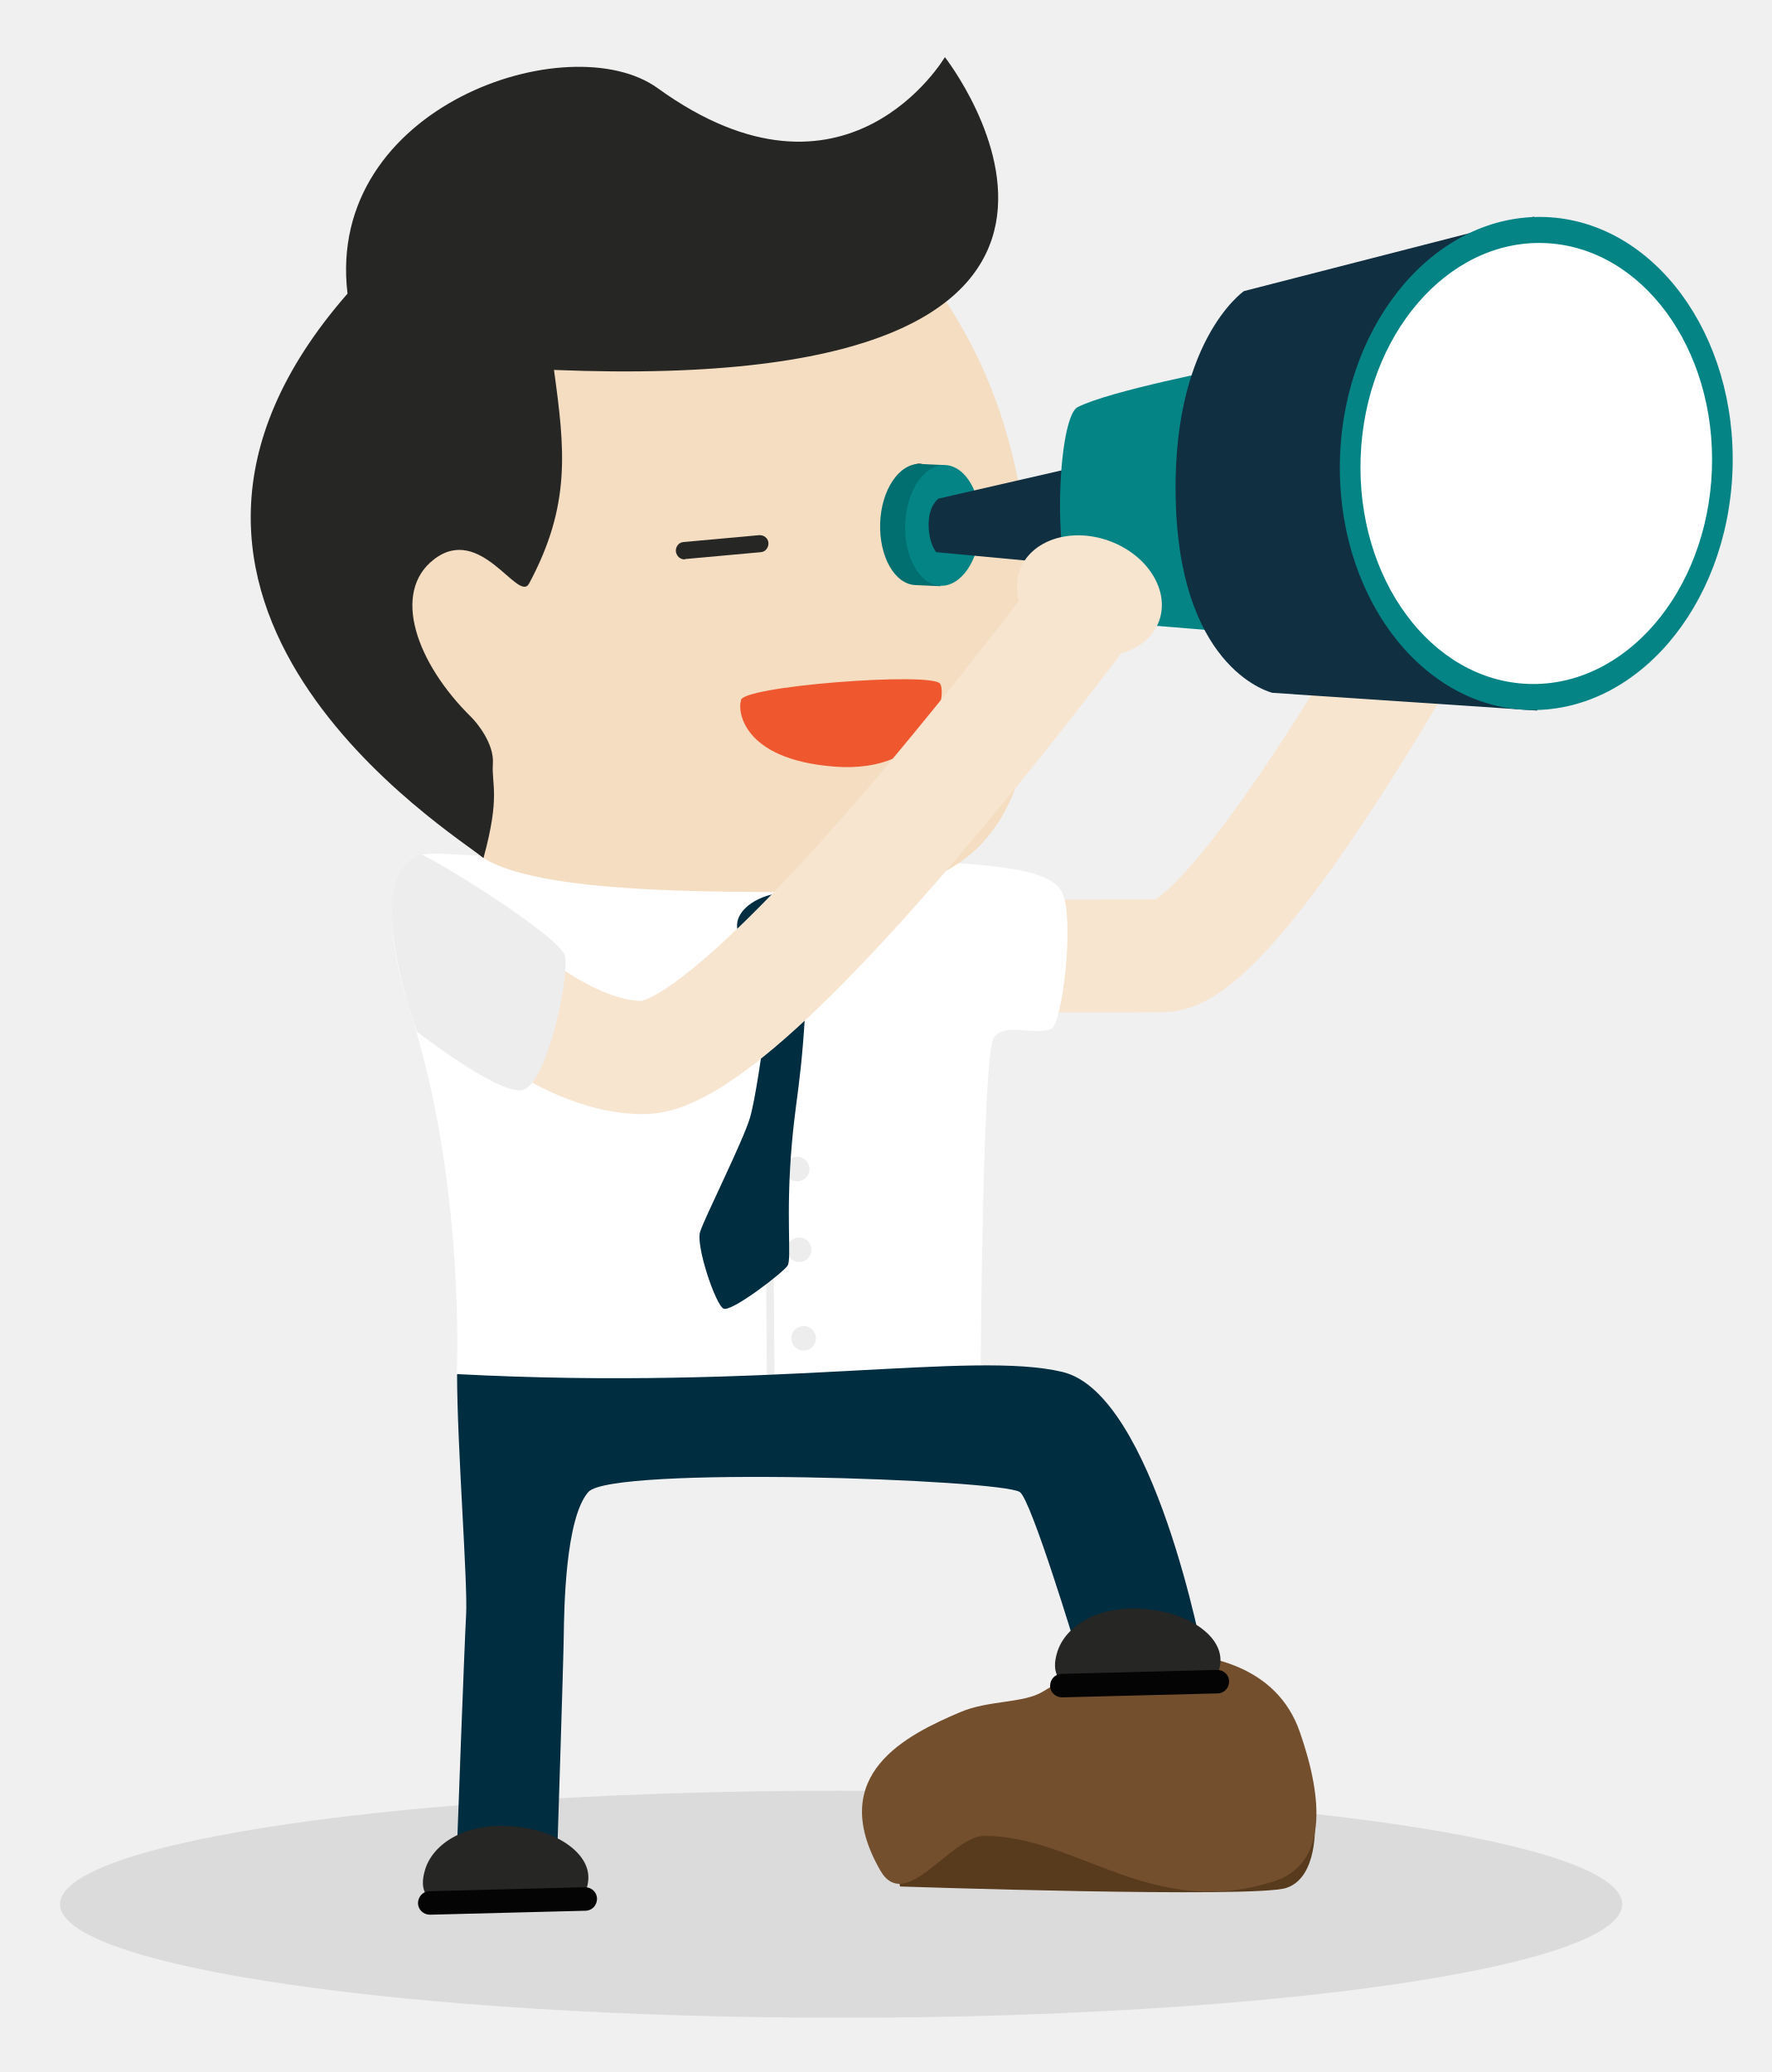
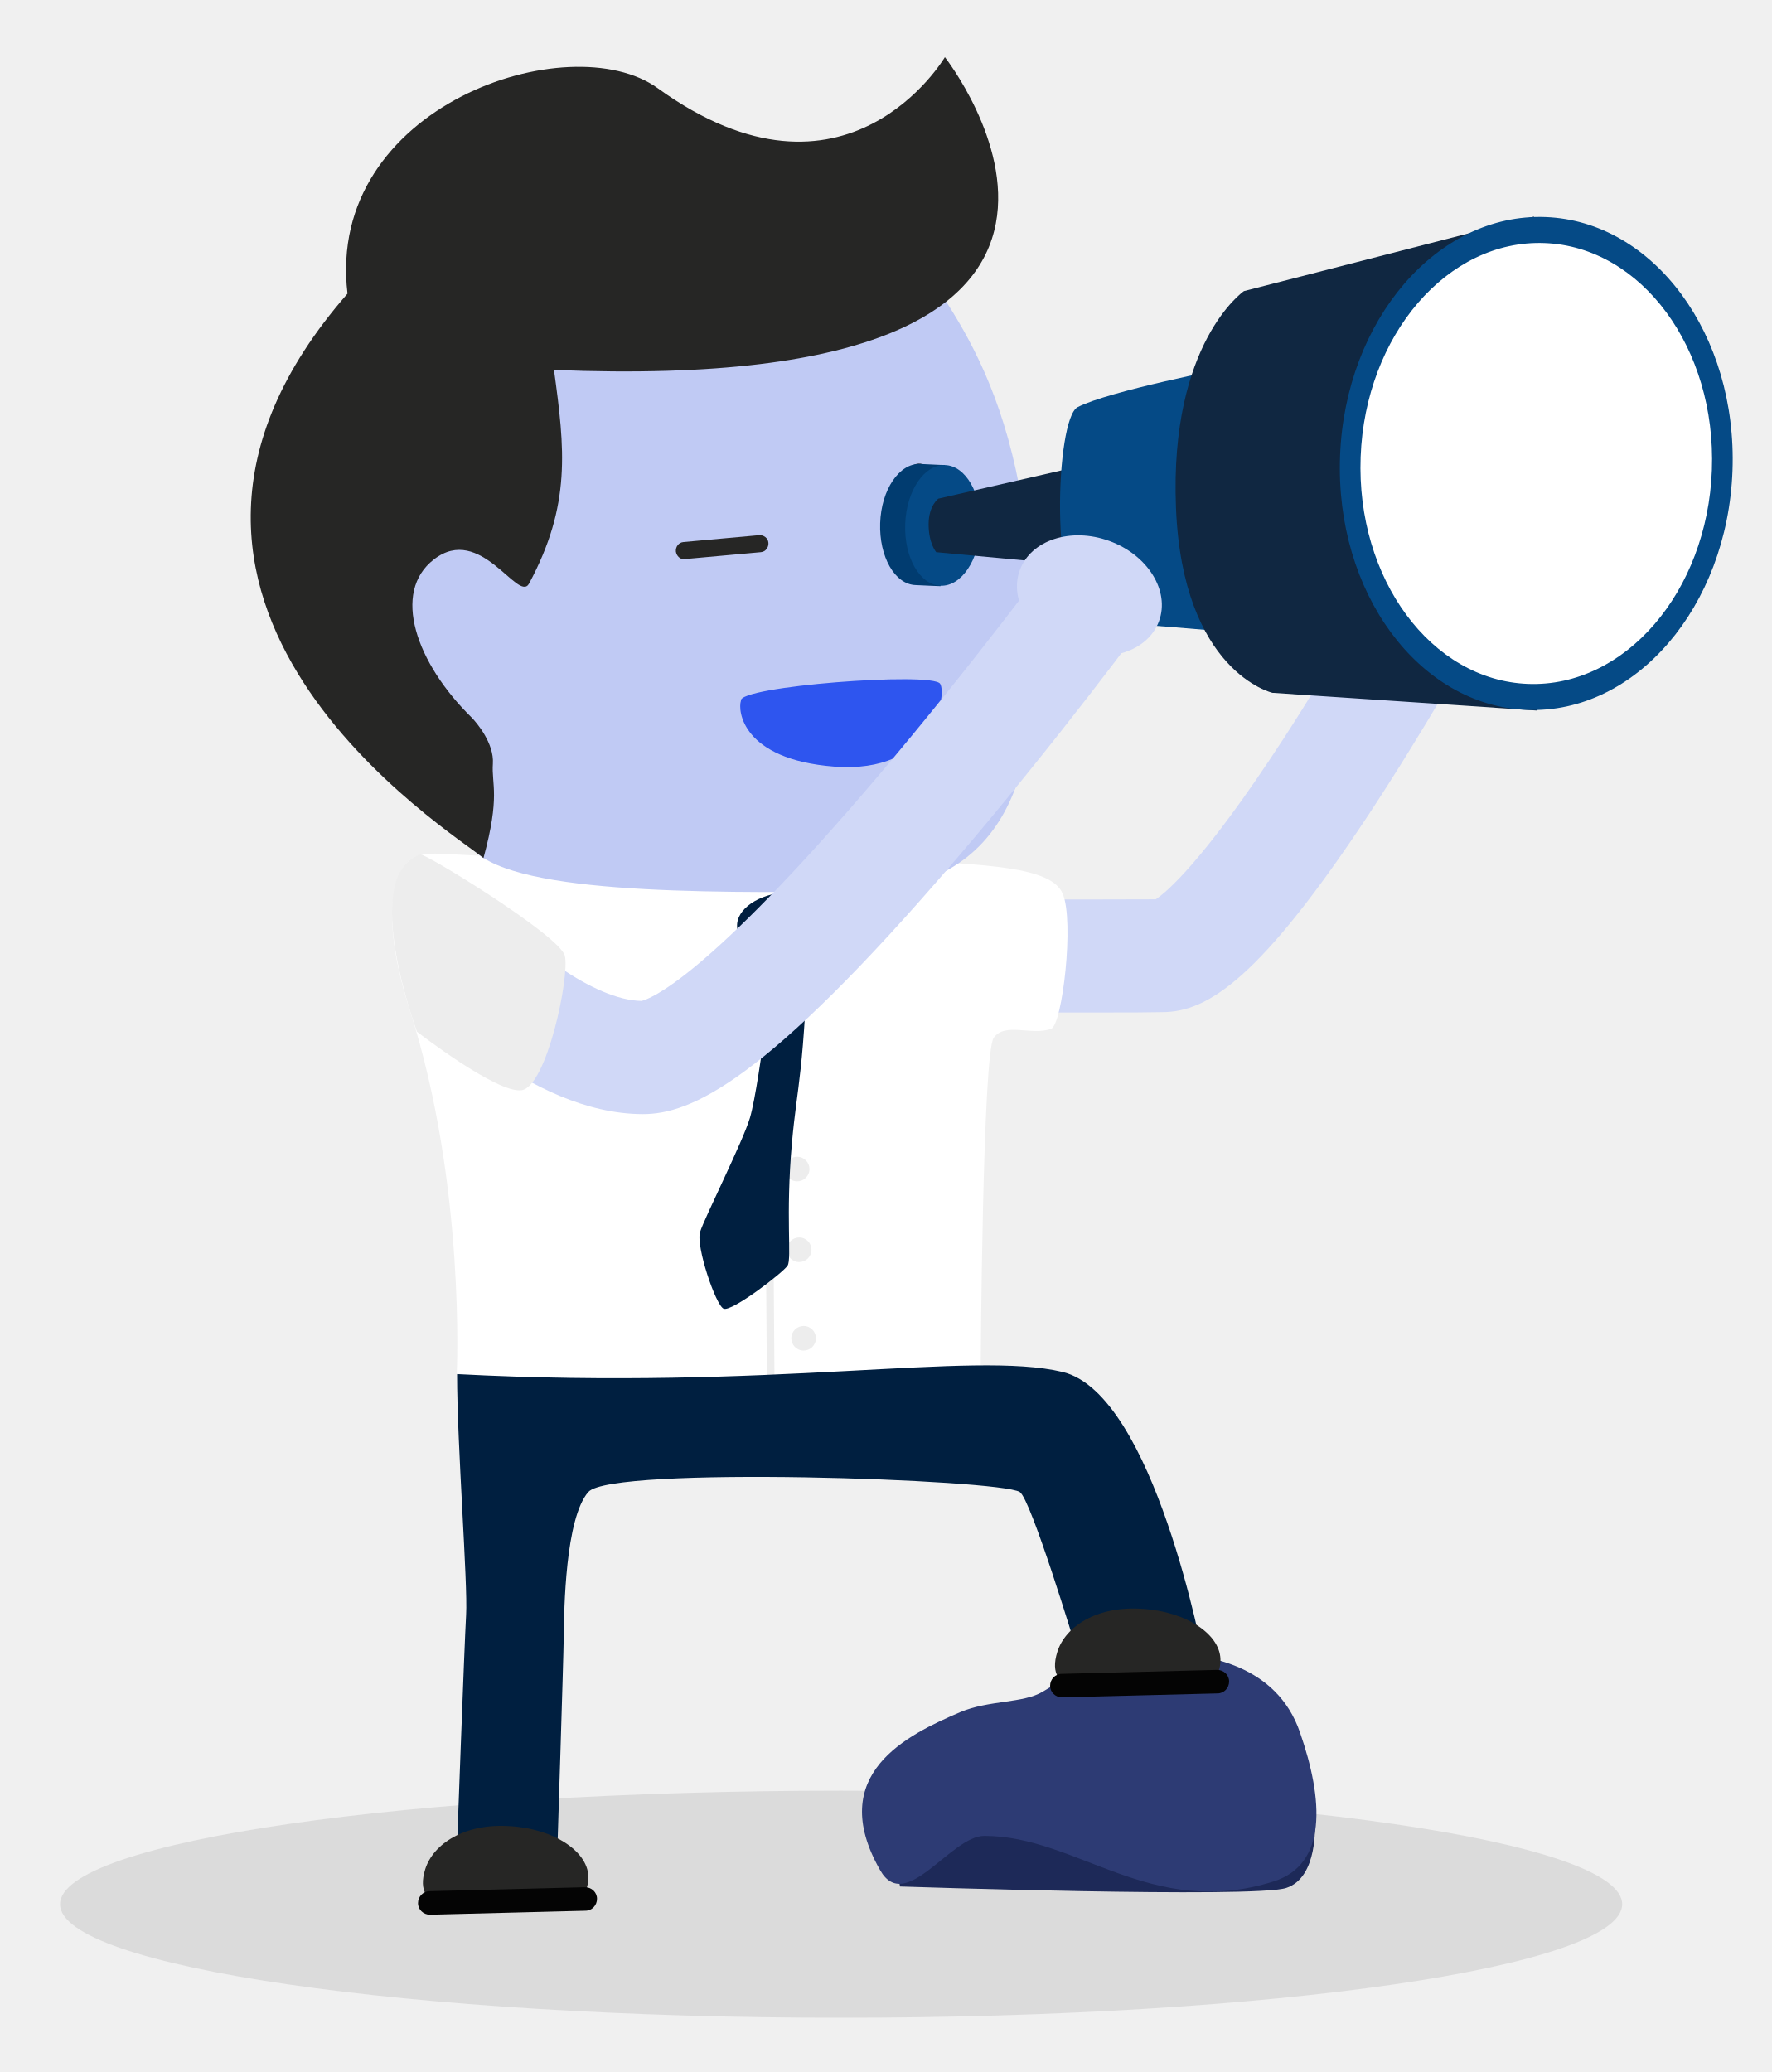
<svg xmlns="http://www.w3.org/2000/svg" version="1.1" id="Layer_1" x="0px" y="0px" viewBox="0 0 490 573" style="enable-background:new 0 0 490 573;" xml:space="preserve">
  <style type="text/css">
- 	.st0{fill:#F7E5D0;}
+ 	.st0{fill:#D0D8F7;}
	.st1{opacity:0.1;fill:#231F20;}
- 	.st2{fill:#583B1D;}
- 	.st3{fill:#744F2D;}
+ 	.st2{fill:#1D2958;}
+ 	.st3{fill:#2D3B74;}
	.st4{fill:#FFFFFF;}
	.st5{fill:#EDEDED;}
- 	.st6{fill:#002D40;}
- 	.st7{fill:#F4DDC0;}
+ 	.st6{fill:#001F40;}
+ 	.st7{fill:#C0CAF4;}
	.st8{fill:#262625;}
- 	.st9{fill:#EF572E;}
+ 	.st9{fill:#2E55EF;}
	.st10{fill:#040404;}
- 	.st11{fill:#016F70;}
- 	.st12{fill:#058486;}
- 	.st13{fill:#102F41;}
+ 	.st11{fill:#013C70;}
+ 	.st12{fill:#054a86;}
+ 	.st13{fill:#102741;}
</style>
  <g>
    <path class="st0" d="M306.9,280c-19.2,0-39.5,0-39.7,0l0.1-31.3c0.3,0,30.7,0.1,52.3,0c2.6-1.7,12.9-9.9,35.4-44.5   c14-21.6,25.5-42.3,25.6-42.5l27.3,15.2c-0.6,1-13.7,24.5-29.5,48.5c-29.9,45.2-44.4,54.5-57,54.5C316.9,280,311.9,280,306.9,280z" />
    <ellipse class="st1" cx="232.6" cy="526.6" rx="216" ry="31.4" />
    <g>
      <path class="st2" d="M358.6,487.8l5,16.4c0,0,1,15-7.9,17.9c-8.8,2.9-106.8-0.4-106.8-0.4l-5.6-29L358.6,487.8z" />
      <path class="st3" d="M243.4,517.2c-15.2-26.6,7.6-37.5,22.1-43.7c8-3.4,17.5-2.4,22.9-5.7c15.3-9.3,21.5-10.9,33.4-10.7    c11.9,0.2,31.3,3.3,37.7,22c6.5,18.7,7.6,36.5-7.3,41.2c-33.9,10.7-54.3-12.6-80-12.6C262.9,507.7,250.4,529.5,243.4,517.2z" />
    </g>
    <g>
      <path class="st4" d="M271.2,378.3c0,0,0.5-86.9,3.6-91.3c3.1-4.4,10.6-0.5,15.9-2.5c3.1-1.2,6.4-29.7,3.2-37.3    c-3.1-7.5-20.4-8.1-48.9-9.6c-9.6-0.5-25.7,5.4-41.1,5.3c-17.5-0.1-47.7-5.7-53.9-5.7c-27.6-0.4-31-2.4-35.8,0.1    c-4.7,2.5-9.8,14.2-0.8,42.3c15.5,48.4,12.9,100.6,12.9,100.6l74.6,5.6L271.2,378.3z" />
      <g>
        <g>
          <rect x="211.6" y="254" transform="matrix(1 -7.475153e-03 7.475153e-03 1 -2.3724 1.5986)" class="st5" width="2.1" height="128.4" />
          <ellipse transform="matrix(0.209 -0.9779 0.9779 0.209 -186.1251 510.0331)" class="st5" cx="222.2" cy="370.1" rx="3.4" ry="3.4" />
          <ellipse transform="matrix(0.2091 -0.9779 0.9779 0.2091 -163.1646 489.4674)" class="st5" cx="221" cy="345.6" rx="3.4" ry="3.4" />
          <ellipse transform="matrix(0.2091 -0.9779 0.9779 0.2091 -141.7912 471.222)" class="st5" cx="220.4" cy="323.3" rx="3.4" ry="3.4" />
        </g>
        <g>
          <g>
            <g>
              <ellipse transform="matrix(0.9987 -5.192288e-02 5.192288e-02 0.9987 -12.9702 11.6722)" class="st6" cx="218.2" cy="255.5" rx="14.4" ry="8.8" />
            </g>
          </g>
          <path class="st6" d="M214.9,257.5c0,0-4.6,41.7-7.5,51.6c-2,6.7-12.6,27.7-13.8,31.6c-1.2,3.9,4.3,20.2,6.5,21.2      c2.2,1,16.5-10,17.7-11.9c1.2-1.9-0.6-13.7,1.2-33.9c1.5-16.9,3.4-18.1,4.7-60.6L214.9,257.5z" />
        </g>
      </g>
    </g>
    <g>
      <path class="st7" d="M129.9,233.8c9.3,13.5,64,13.1,105.9,12.8c50.5-0.3,49.9-46.8,49.9-66.4c0.2-72.5-23.9-94.8-35.9-114.7    C238,45.5,156,60.7,139.4,81.7c-16.6,20.9-26.1,42.4-30.3,74.2C104.8,187.7,119.7,218.9,129.9,233.8z" />
      <path class="st8" d="M153.2,102.3c181.7,7.4,108.1-86.5,108.1-86.5s-27.2,46.3-79.4,8.6c-24.3-17.6-92,4.8-85.8,56.8    c-74.6,85.4,29.6,149.3,37.6,156.1c4.7-17.2,2.2-20.3,2.6-26.1c0.4-5.6-4.5-11.4-5.9-12.8c-15.3-15-22.2-34.6-10.4-43.7    c12.9-10,23.3,12.1,26.3,6.7C158,139.6,156.2,124.2,153.2,102.3z" />
      <g>
        <ellipse transform="matrix(0.9985 -5.461152e-02 5.461152e-02 0.9985 -7.2186 14.1102)" class="st8" cx="254.6" cy="139.1" rx="5.7" ry="10.9" />
      </g>
      <path class="st9" d="M204.9,193.8c-0.9,2.6,0.2,16.2,25.8,18.2c27.1,2.1,31.3-19.5,29.3-22.9C257.9,185.7,203.9,189.8,204.9,193.8    " />
      <path class="st7" d="M221.3,176.9c0,0,49.7-3.7,66.3-7.1c16.6-3.4,19-29.5,2.4-28.1c-16.6,1.4-27.4,3.4-27.4,3.4L221.3,176.9z" />
    </g>
    <path class="st6" d="M126.4,380c0,19.8,3,57.9,2.5,66.6c-0.5,8.7-2.5,63.7-2.5,63.7l27.7,2.1c0,0,1.7-52.5,1.8-59.9   c0.1-7.4,0.4-32.6,6.8-39.9c6.4-7.3,113.7-3.5,119.3,0c3.1,1.9,15.6,43.3,15.6,43.3l35.2,2.6c0,0-13.6-73.1-39-79.1   C268.8,373.4,213.9,384.6,126.4,380z" />
    <g>
      <g>
        <path class="st8" d="M315.3,467.2c-12.5,0.7-26.8,2-22.9-10.4c2.2-7,10.9-12.7,23.3-11.9c12.5,0.7,22.2,7.3,21.8,14.6     C337.1,466.8,331.2,466.3,315.3,467.2z" />
        <path class="st10" d="M339.9,465c0,1.8-1.4,3.3-3.2,3.3l-43,1.1c-1.8,0-3.3-1.4-3.3-3.2l0,0c0-1.8,1.4-3.3,3.2-3.3l43-1.1     C338.4,461.8,339.9,463.2,339.9,465L339.9,465z" />
      </g>
    </g>
    <g>
      <g>
        <path class="st8" d="M140.5,527.3c-12.5,0.7-26.8,2-22.9-10.4c2.2-7,10.9-12.7,23.3-11.9c12.5,0.7,22.2,7.3,21.8,14.6     C162.3,526.9,156.4,526.4,140.5,527.3z" />
        <path class="st10" d="M165.1,525.1c0,1.8-1.4,3.3-3.2,3.3l-43,1.1c-1.8,0-3.3-1.4-3.3-3.2l0,0c0-1.8,1.4-3.3,3.2-3.3l43-1.1     C163.6,521.9,165.1,523.3,165.1,525.1L165.1,525.1z" />
      </g>
    </g>
    <g>
      <path class="st11" d="M243.4,144.7c-0.3,9.2,4,16.9,9.8,17.1c1.6,0.1,6.9,0.3,6.9,0.3l1.2-33.5c0,0-1.2,0-6.9-0.3    C248.7,128.1,243.7,135.4,243.4,144.7z" />
      <ellipse transform="matrix(3.724165e-02 -0.9993 0.9993 3.724165e-02 105.808 400.5016)" class="st12" cx="260.8" cy="145.3" rx="16.7" ry="10.4" />
      <path class="st13" d="M259.5,137.9l37.9-8.7l-1,27l-37.5-3.5c0,0-2.1-2.4-2.1-7.7C256.8,139.8,259.5,137.9,259.5,137.9z" />
      <path class="st12" d="M298,112.6c-6.1,3.2-7.8,53.6,2.9,59.1c5.7,0.2,42.2,3.3,42.2,3.3l-3.8-73.2    C339.3,101.8,306.7,108.1,298,112.6z" />
      <path class="st13" d="M424.2,59.9l-80.2,20.6c0,0-20.6,14.2-18.8,59.8c1.8,45.6,26.7,51.3,26.7,51.3l73.2,4.9L424.2,59.9z" />
      <ellipse transform="matrix(3.725151e-02 -0.9993 0.9993 3.725151e-02 280.9016 548.0003)" class="st12" cx="424.9" cy="128.2" rx="68.2" ry="54.3" />
      <ellipse transform="matrix(3.724957e-02 -0.9993 0.9993 3.724957e-02 280.9025 548.0009)" class="st4" cx="424.9" cy="128.2" rx="61" ry="48.6" />
    </g>
    <path class="st8" d="M189.3,154.7c-1.2,0-2.2-0.9-2.4-2.2c-0.1-1.3,0.8-2.5,2.1-2.6l20.9-1.9c1.3-0.1,2.5,0.8,2.6,2.1   c0.1,1.3-0.8,2.5-2.1,2.6l-20.9,1.9C189.4,154.7,189.3,154.7,189.3,154.7z" />
    <path class="st0" d="M177.8,308.1c-31.6,0-61.4-31.8-64.7-35.5l23.1-21c8.9,9.7,27.8,25,41.2,25.2c2.2-0.5,17.5-5.8,65.1-61.8   c26.3-31,49-61.7,49.2-62l25.2,18.6c-1,1.3-24.6,33.4-52.5,66C211.3,299.7,190.8,308.1,177.8,308.1z" />
    <ellipse transform="matrix(0.3432 -0.9393 0.9393 0.3432 43.1567 391.2117)" class="st0" cx="301.3" cy="164.7" rx="16.1" ry="20.5" />
    <path class="st5" d="M116.2,236.3c0.7-0.8,38.6,22.4,40,28c1.4,5.6-5,36.3-12,37.2c-6.9,0.9-28.9-16.2-28.9-16.2   S99.2,242,116.2,236.3z" />
  </g>
</svg>
